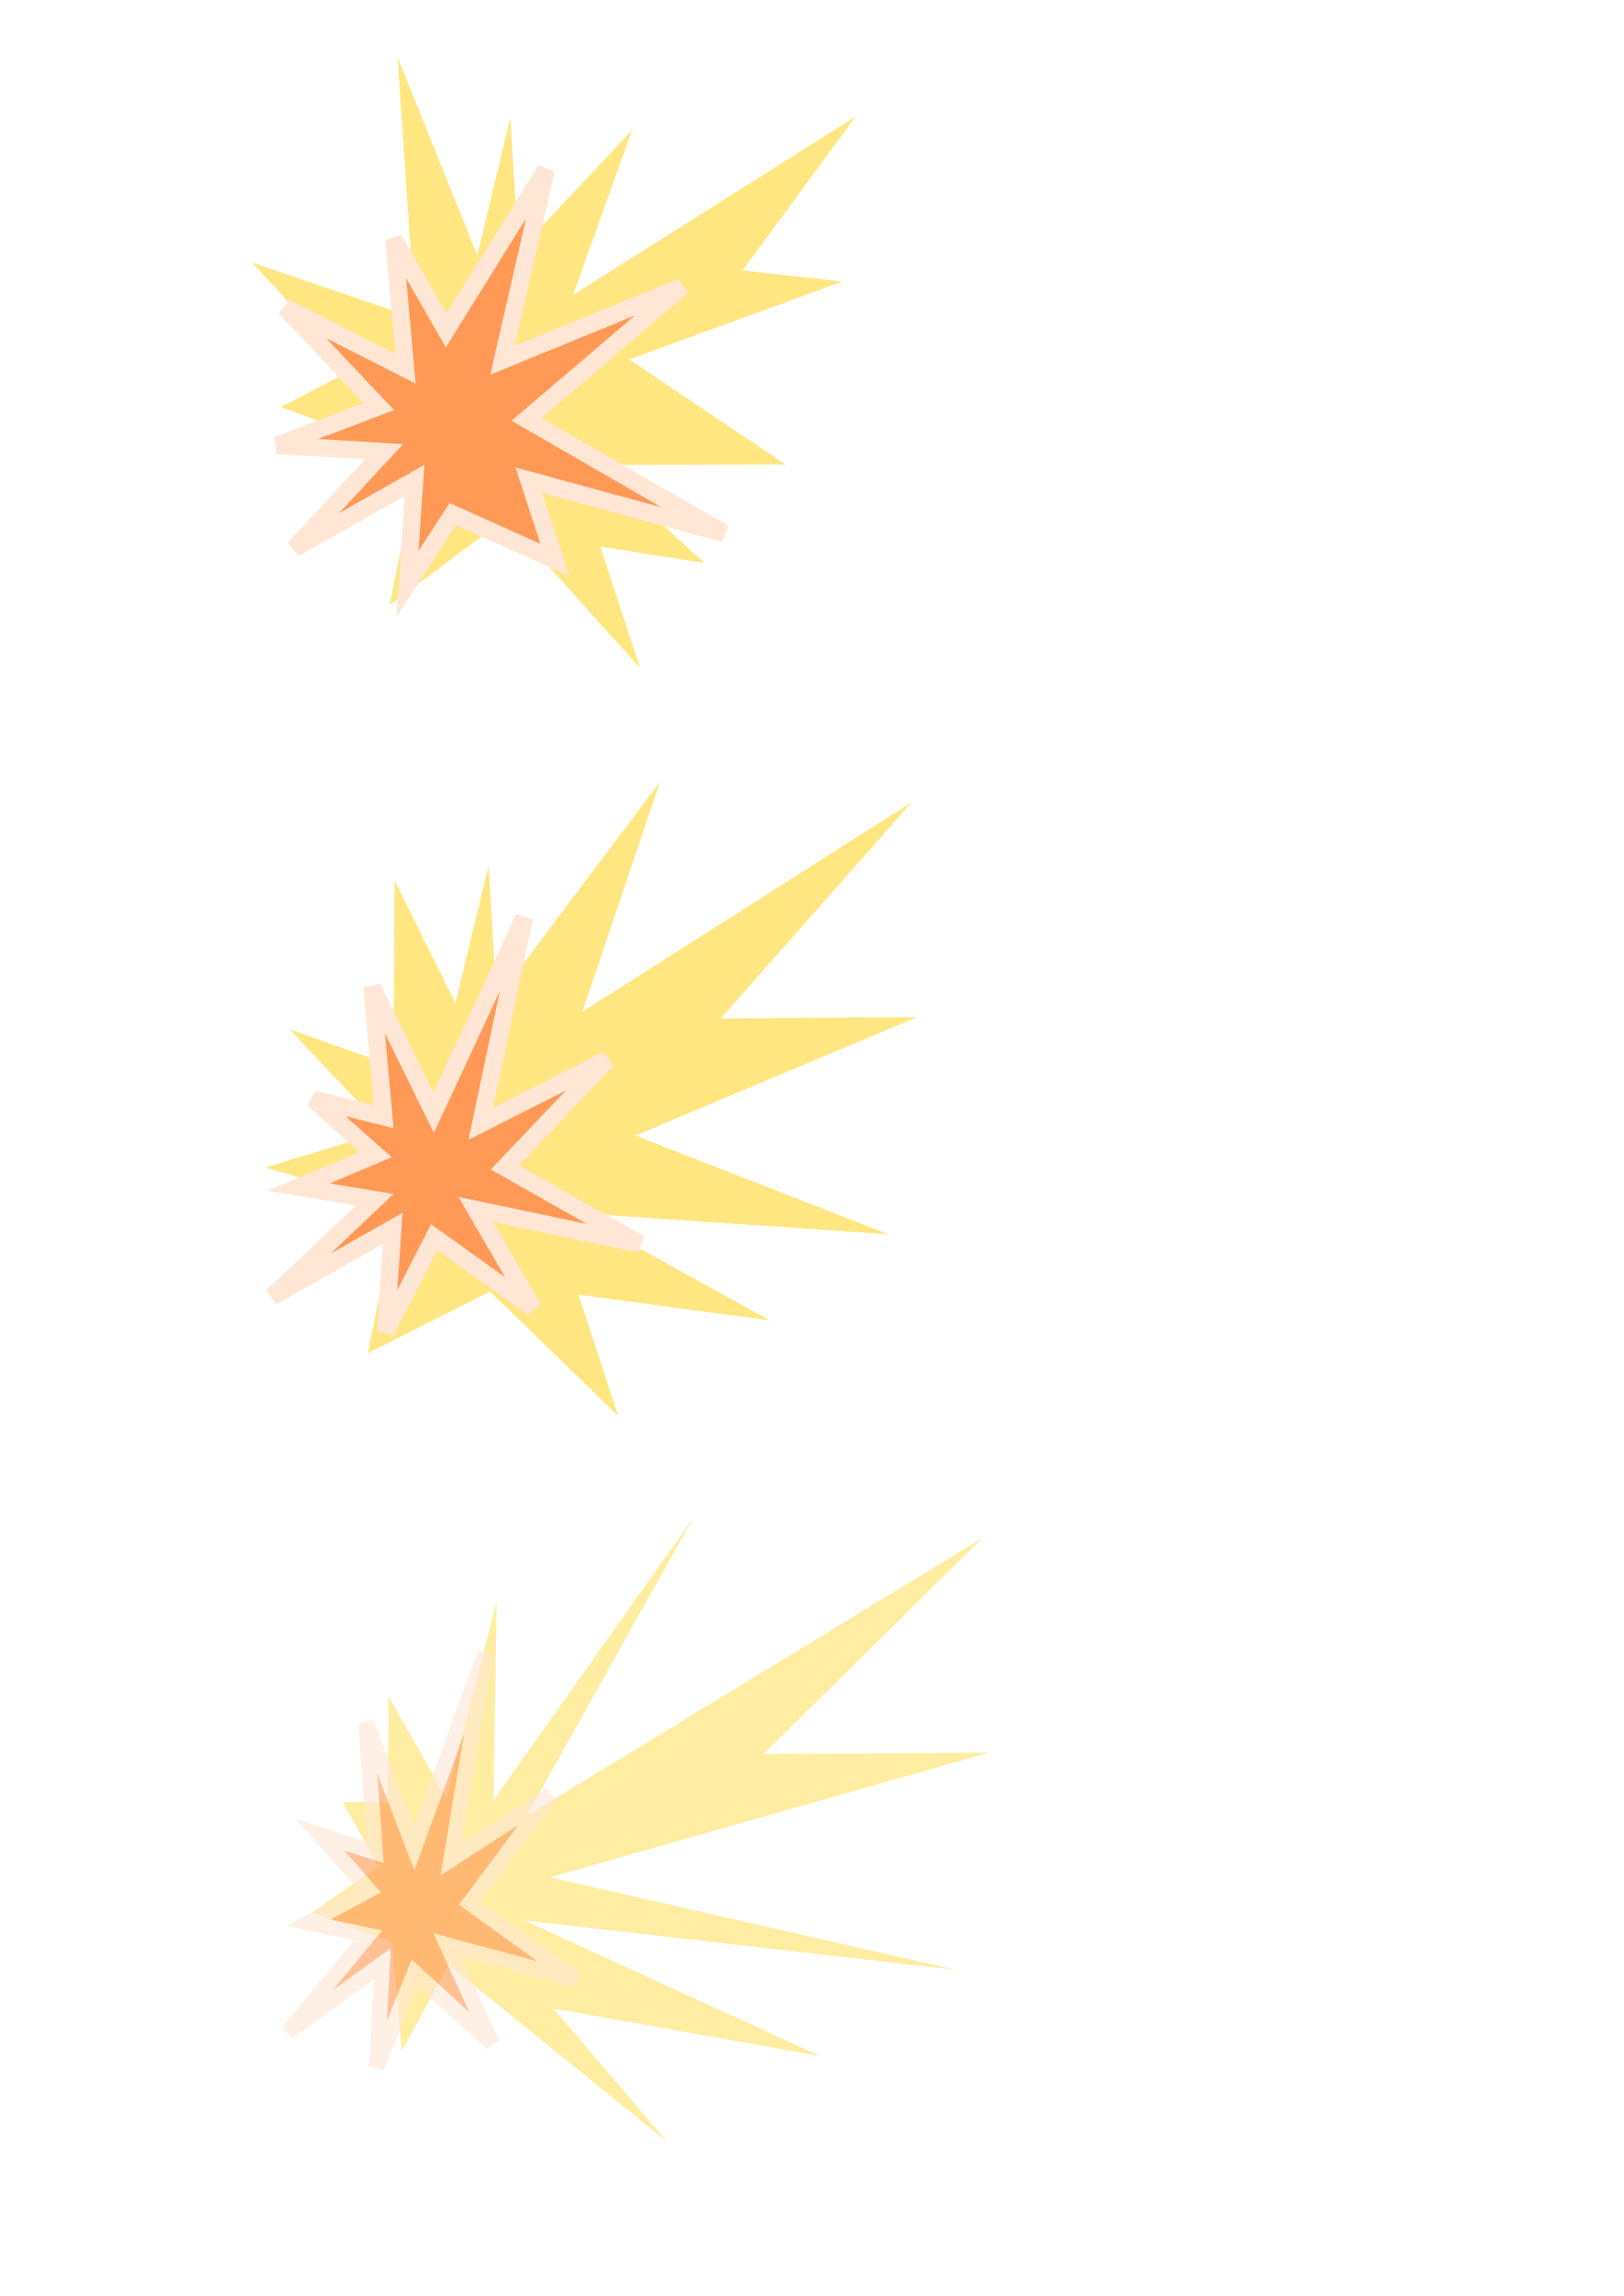
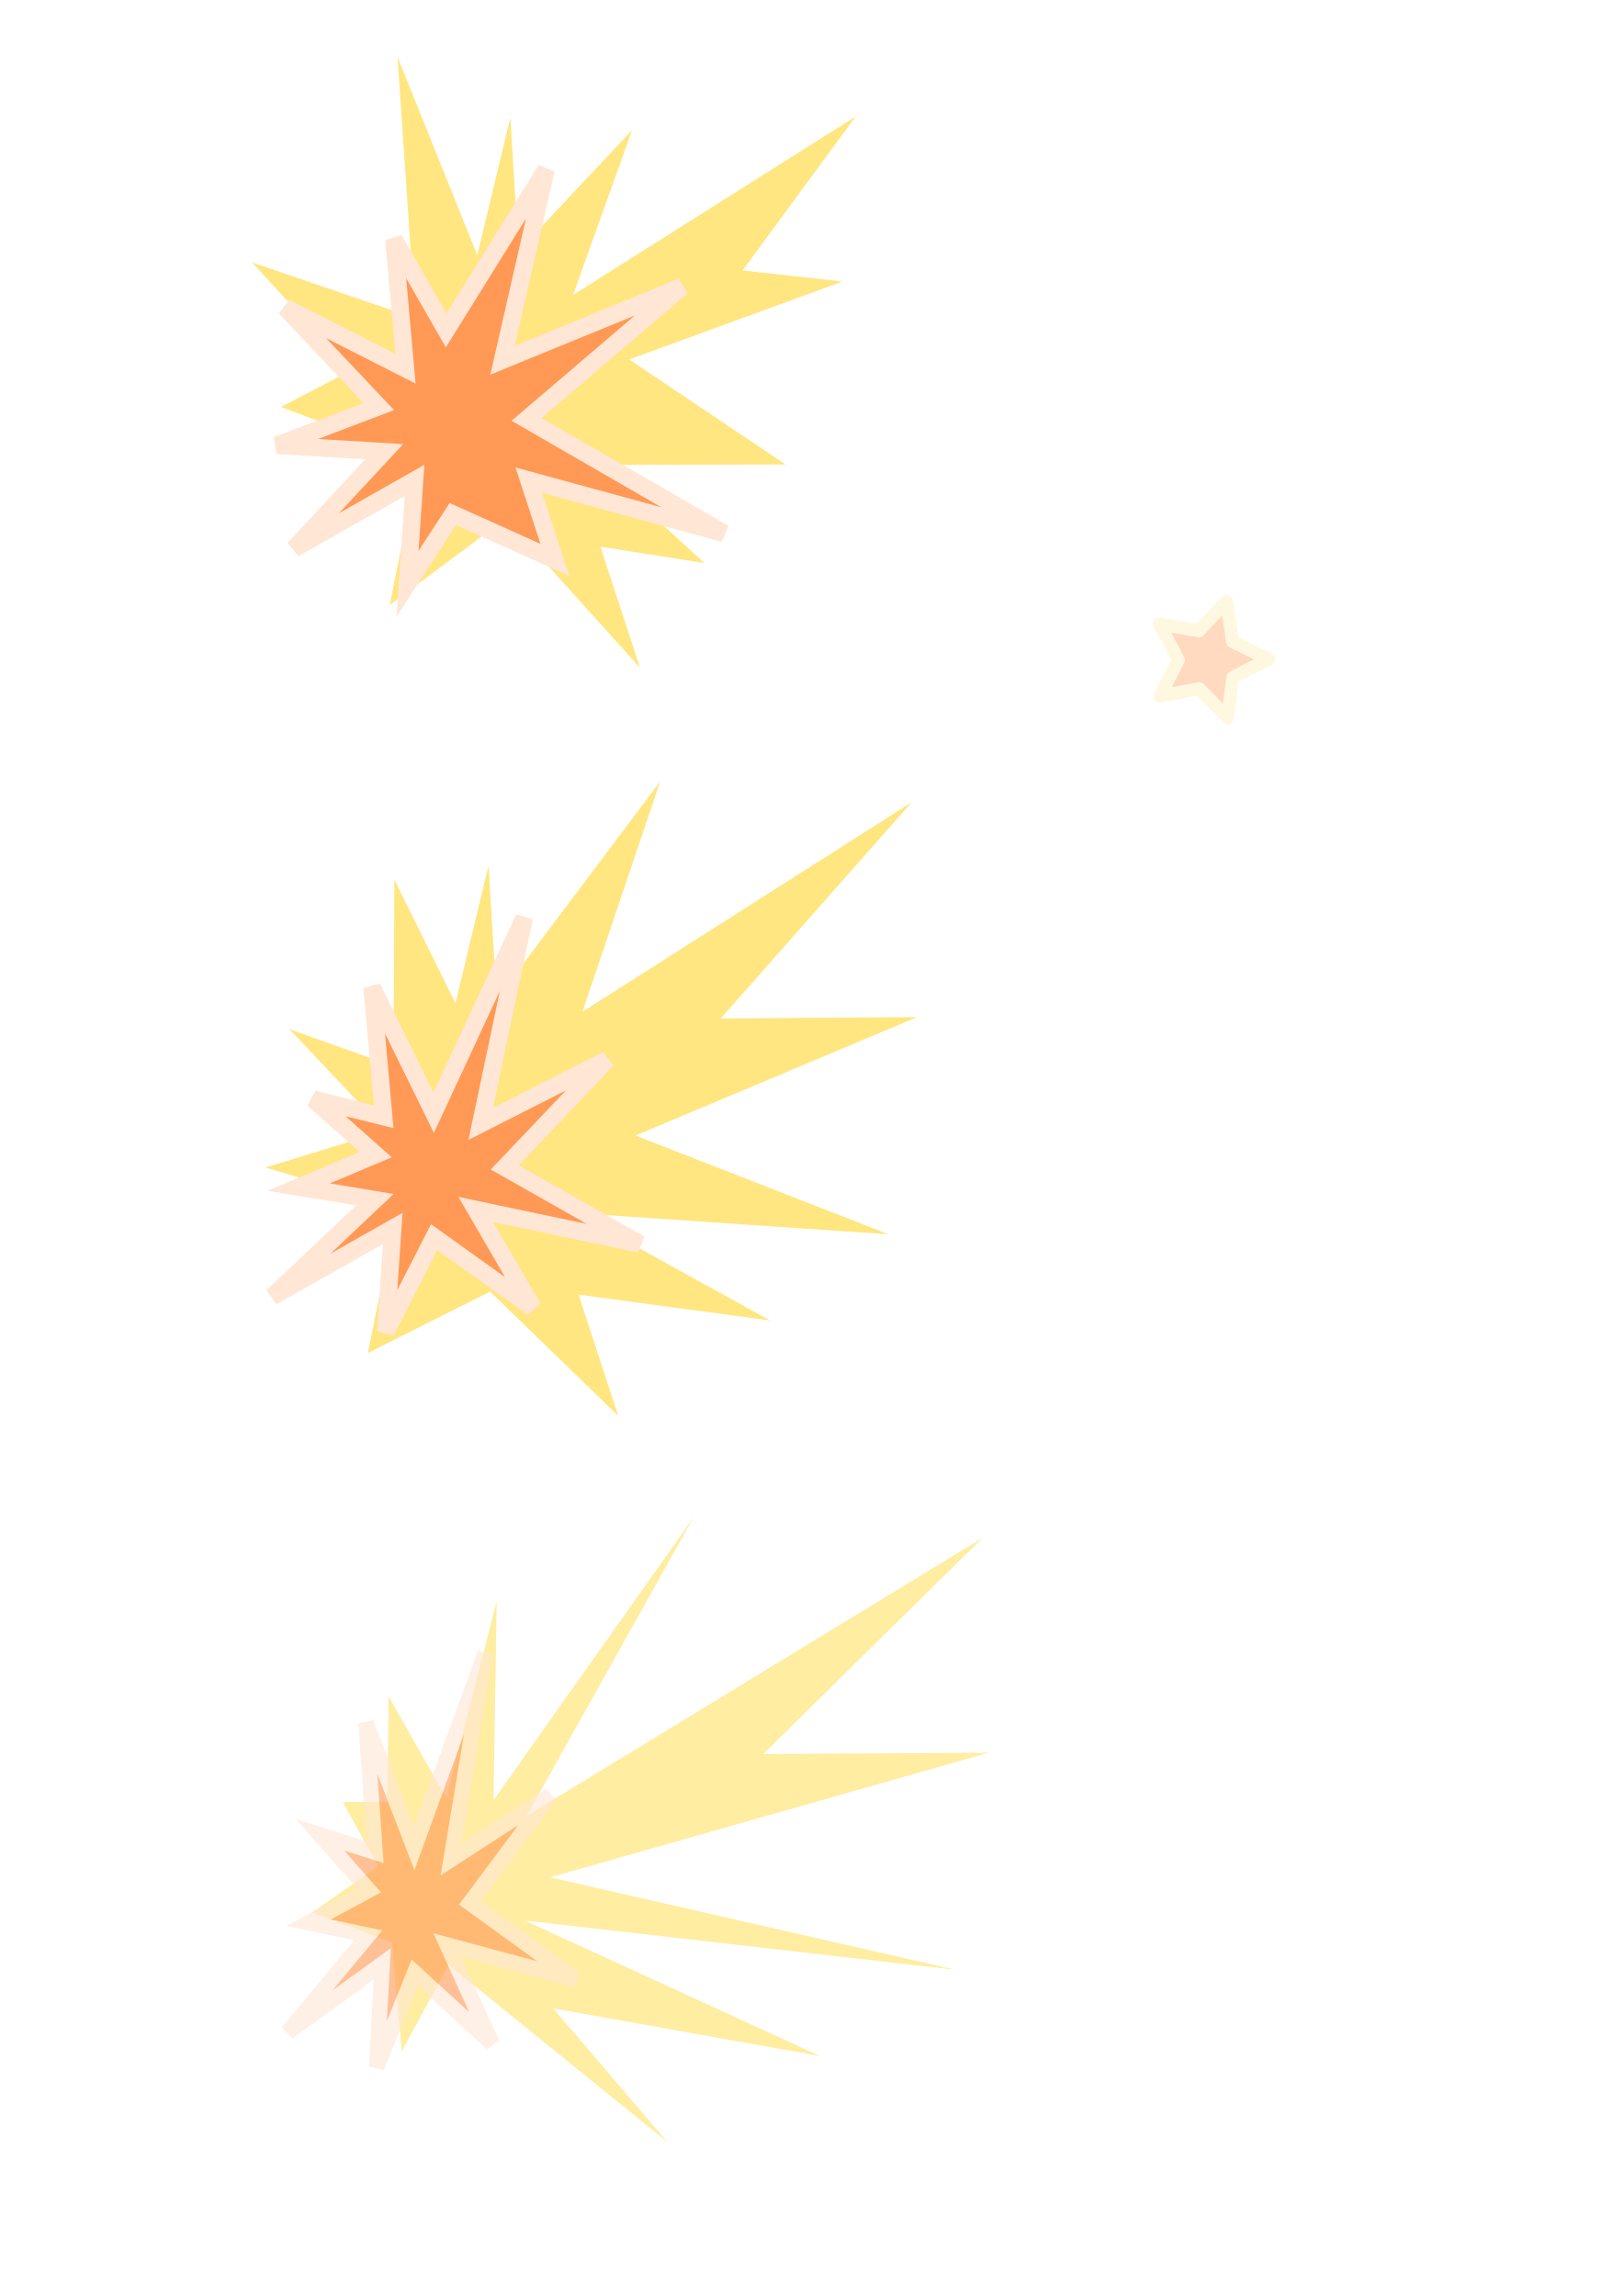
<svg xmlns="http://www.w3.org/2000/svg" width="744.094" height="1052.362" id="svg2" version="1.1">
  <defs id="defs4" />
  <g id="layer1">
    <path transform="translate(80,-34.28571)" style="fill:#ffe680;fill-opacity:1;stroke:none" d="m 242.857,292.362 -47.716,-7.516 18.17,55.528 -61.589,-68.377 -53.112,39.578 13.478,-67.074 -63.313,-23.677 32.133,-16.812 -45.43,-49.462 74.827,25.591 -8.135,-119.792 36.552,90.891 15.168,-63.089 3.701,61.258 52.091,-55.516 -27.06,75.555 129.483,-81.746 -51.816,70.535 45.721,5.096 -97.649,35.706 71.615,48.12 -86.29,0.244 z" id="path2985" />
    <path transform="translate(72.85714,-138.5714)" style="fill:#ff9955;fill-opacity:1;stroke:#ffe6d5;stroke-width:8;stroke-miterlimit:4" d="M 181.429,395.219 134.686,374.191 113.902,406.13 117.129,358.744 61.902,390.033 103.221,345.604 54.047,342.666 100.717,324.932 57.838,279.534 l 55.138,28.019 -5.301,-59.289 23.914,41.723 45.792,-73.643 -19.928,87.334 82.235,-33.684 -71.222,60.796 90.528,52.285 -89.519,-24.437 z" id="path3007" />
    <path id="path3778" d="m 352.857,605.219 -87.716,-11.802 18.17,55.528 -58.732,-56.948 -55.969,28.149 13.478,-67.074 -60.456,-17.963 54.991,-16.812 -44.002,-46.605 47.684,17.02 0.436,-85.506 27.981,56.605 15.168,-63.089 3.701,61.258 74.948,-99.802 -35.632,105.555 150.911,-96.032 -87.53,99.106 90.007,-0.618 -129.077,54.277 115.901,45.263 -143.432,-9.756 z" style="fill:#ffe680;fill-opacity:1;stroke:none" />
    <path id="path3780" d="m 244.286,599.505 -45.314,-32.456 -22.213,43.367 3.227,-47.386 -55.226,31.29 47.033,-44.429 -34.889,-5.795 35.242,-14.877 -28.593,-25.398 32.281,8.019 -5.301,-59.289 28.2,57.438 41.507,-89.357 -19.928,94.476 57.949,-29.398 -46.937,49.367 61.956,35.142 -75.233,-15.866 z" style="fill:#ff9955;fill-opacity:1;stroke:#ffe6d5;stroke-width:8;stroke-miterlimit:4" />
    <path style="opacity:0.737;fill:#ffe680;fill-opacity:1;stroke:none" d="m 375.715,942.362 -122.151,-21.802 52.292,61.243 -100.298,-81.234 -21.411,39.578 -4.524,-49.932 -36.563,-13.677 30.287,-21.098 -16.241,-29.462 20.469,-0.123 0.501,-48.363 26.415,46.605 23.132,-90.232 -1.464,91.258 91.776,-129.802 -76.629,136.983 209.003,-127.46 -100.509,99.106 103.353,-0.618 -201.074,57.135 185.943,42.406 -197.558,-22.613 z" id="path3782" />
    <path style="fill:#ff9955;fill-opacity:1;stroke:#ffe6d5;stroke-width:7.079;stroke-miterlimit:4;opacity:0.616" d="m 225.499,936.648 -35.483,-32.456 -17.394,43.367 2.527,-47.386 -43.246,31.29 36.83,-44.429 -27.32,-5.795 27.597,-14.877 -22.39,-25.398 25.278,8.019 -4.151,-59.289 22.082,57.438 32.502,-89.357 -15.605,94.476 45.378,-29.398 -36.754,49.367 48.516,35.142 -58.912,-15.866 z" id="path3784" />
+     <path style="opacity:0.737;fill:#ffccaa;fill-opacity:1;stroke:#fff6d5;stroke-width:5.781;stroke-linejoin:round;stroke-miterlimit:4;stroke-dasharray:none" id="path3044" d="m 561.429,326.648 -12.64,-12.861 -17.738,3.245 8.326,-15.996 -8.568,-15.867 17.786,2.975 12.443,-13.052 2.666,17.835 16.258,7.801 -16.138,8.047 z" transform="matrix(1.018833,0,0,1.03584,-9.492284,-9.354556)" />
  </g>
</svg>
